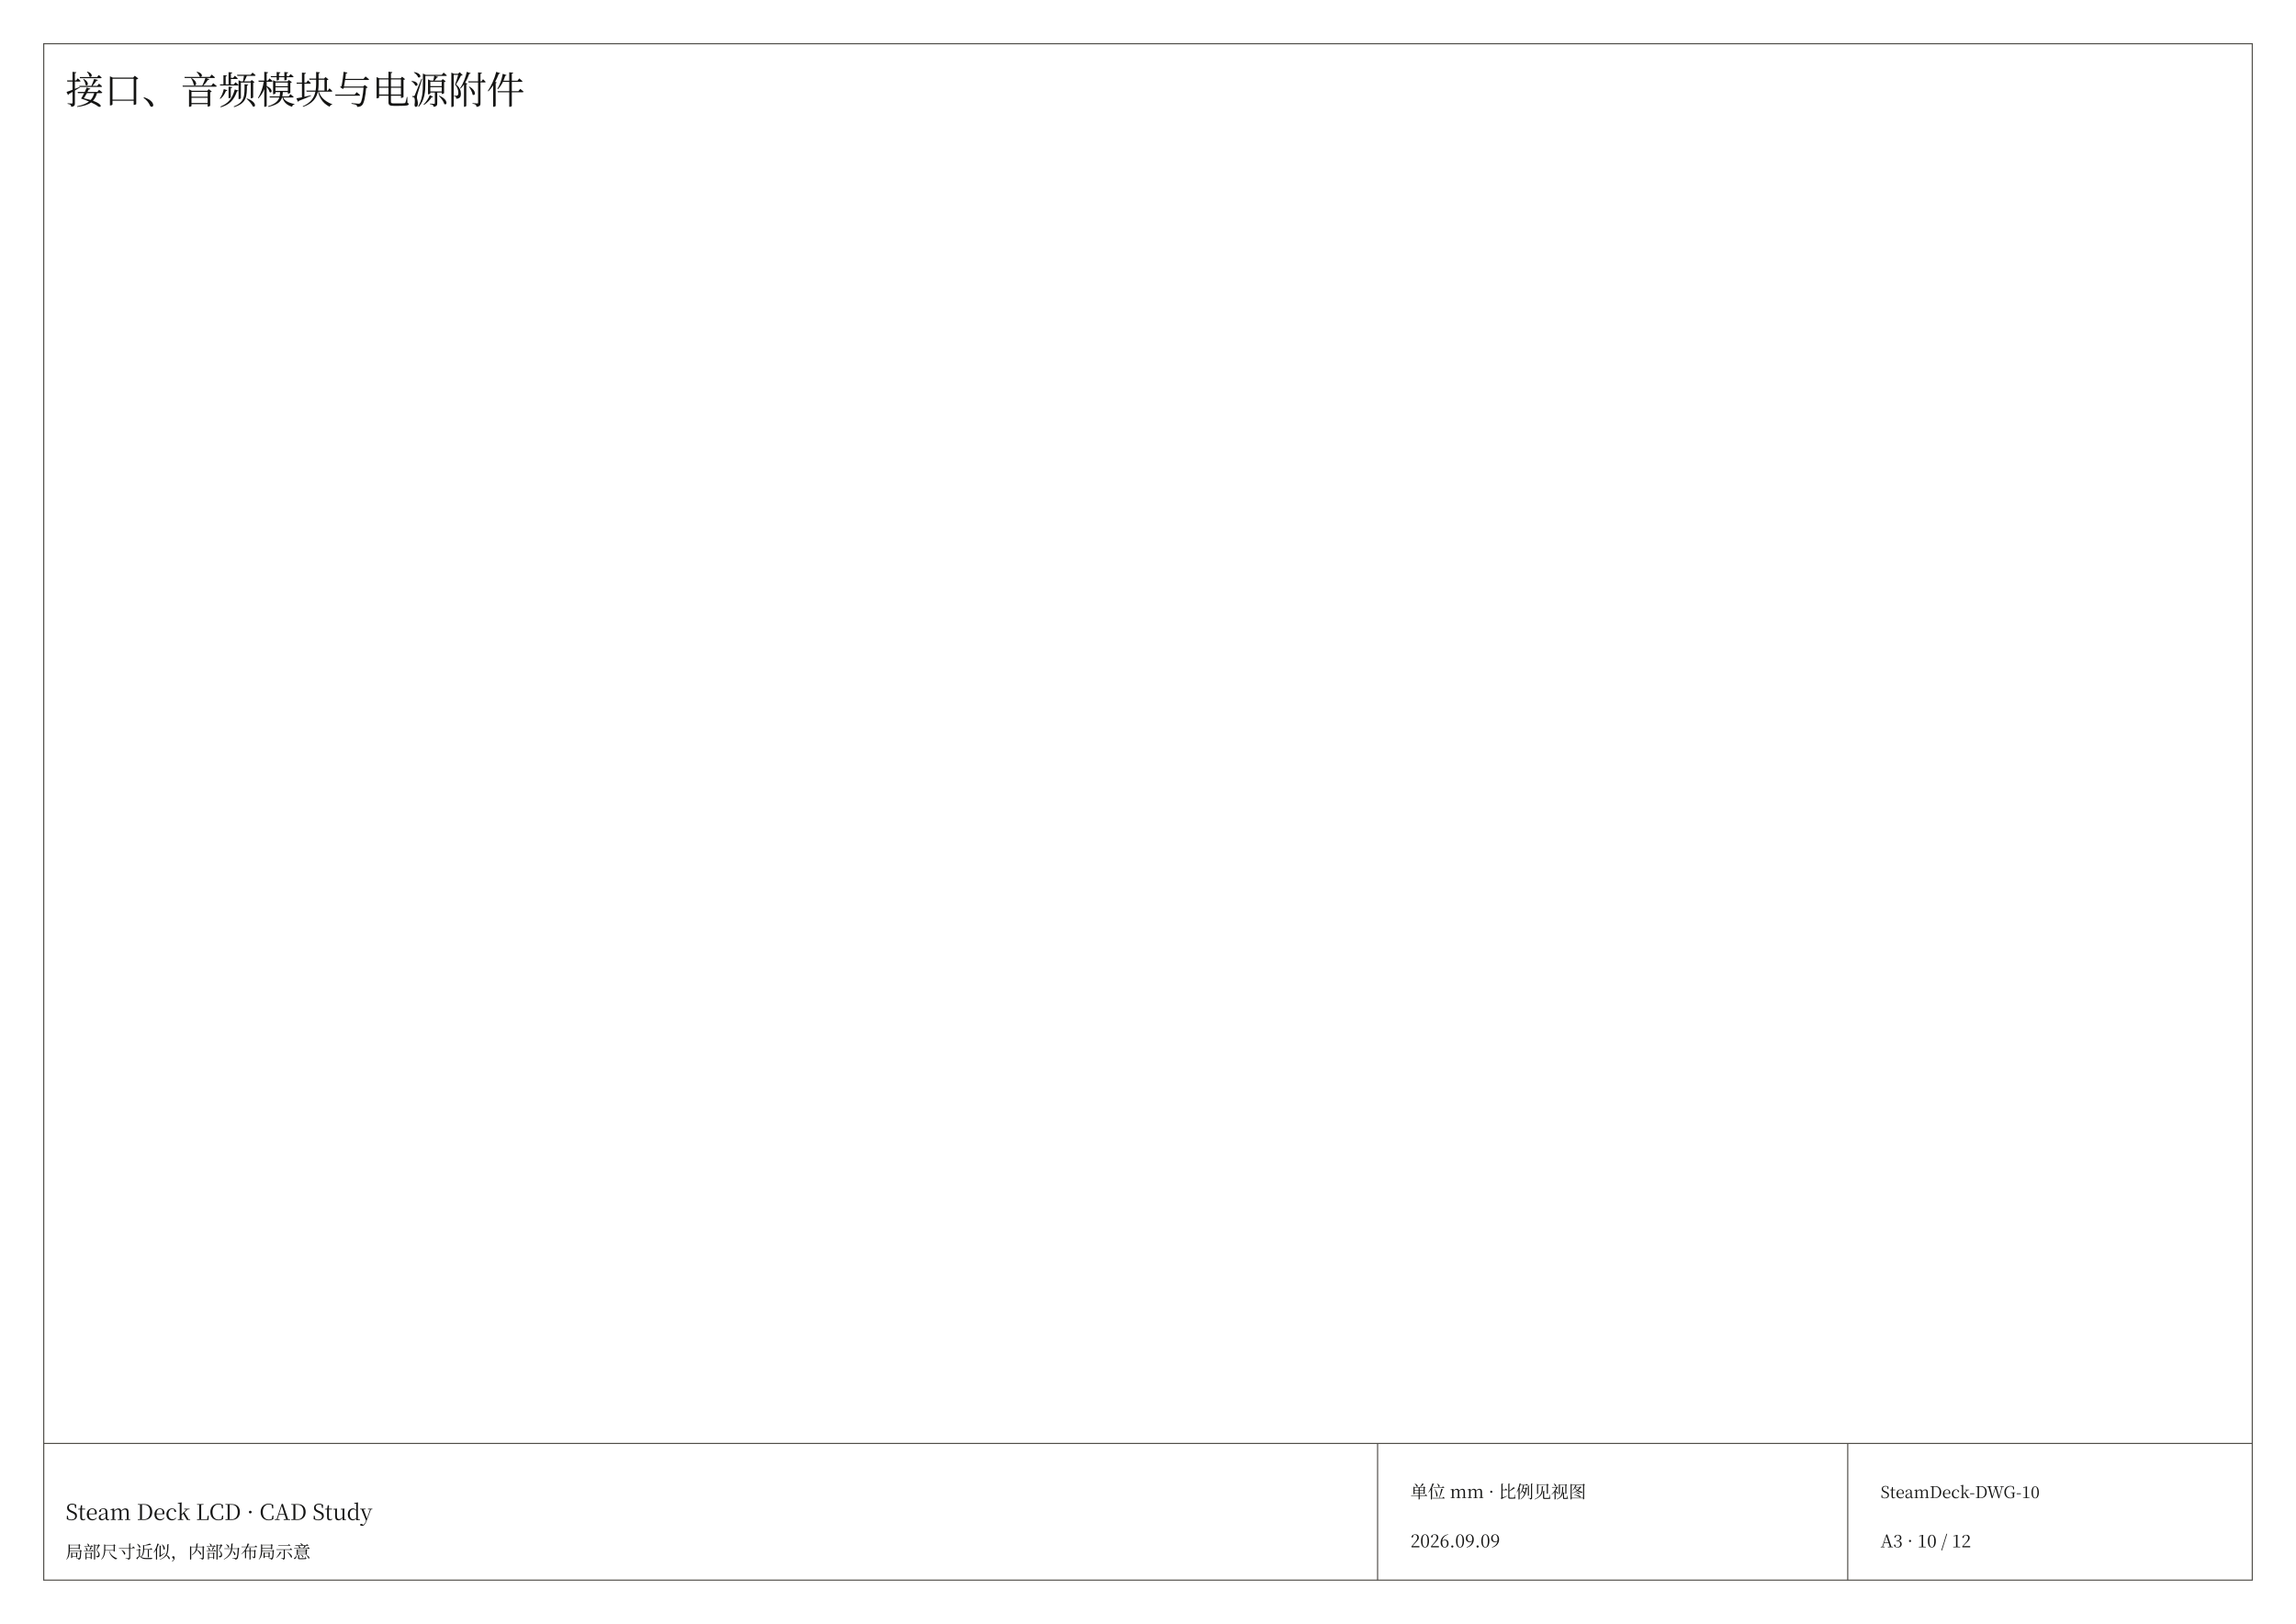
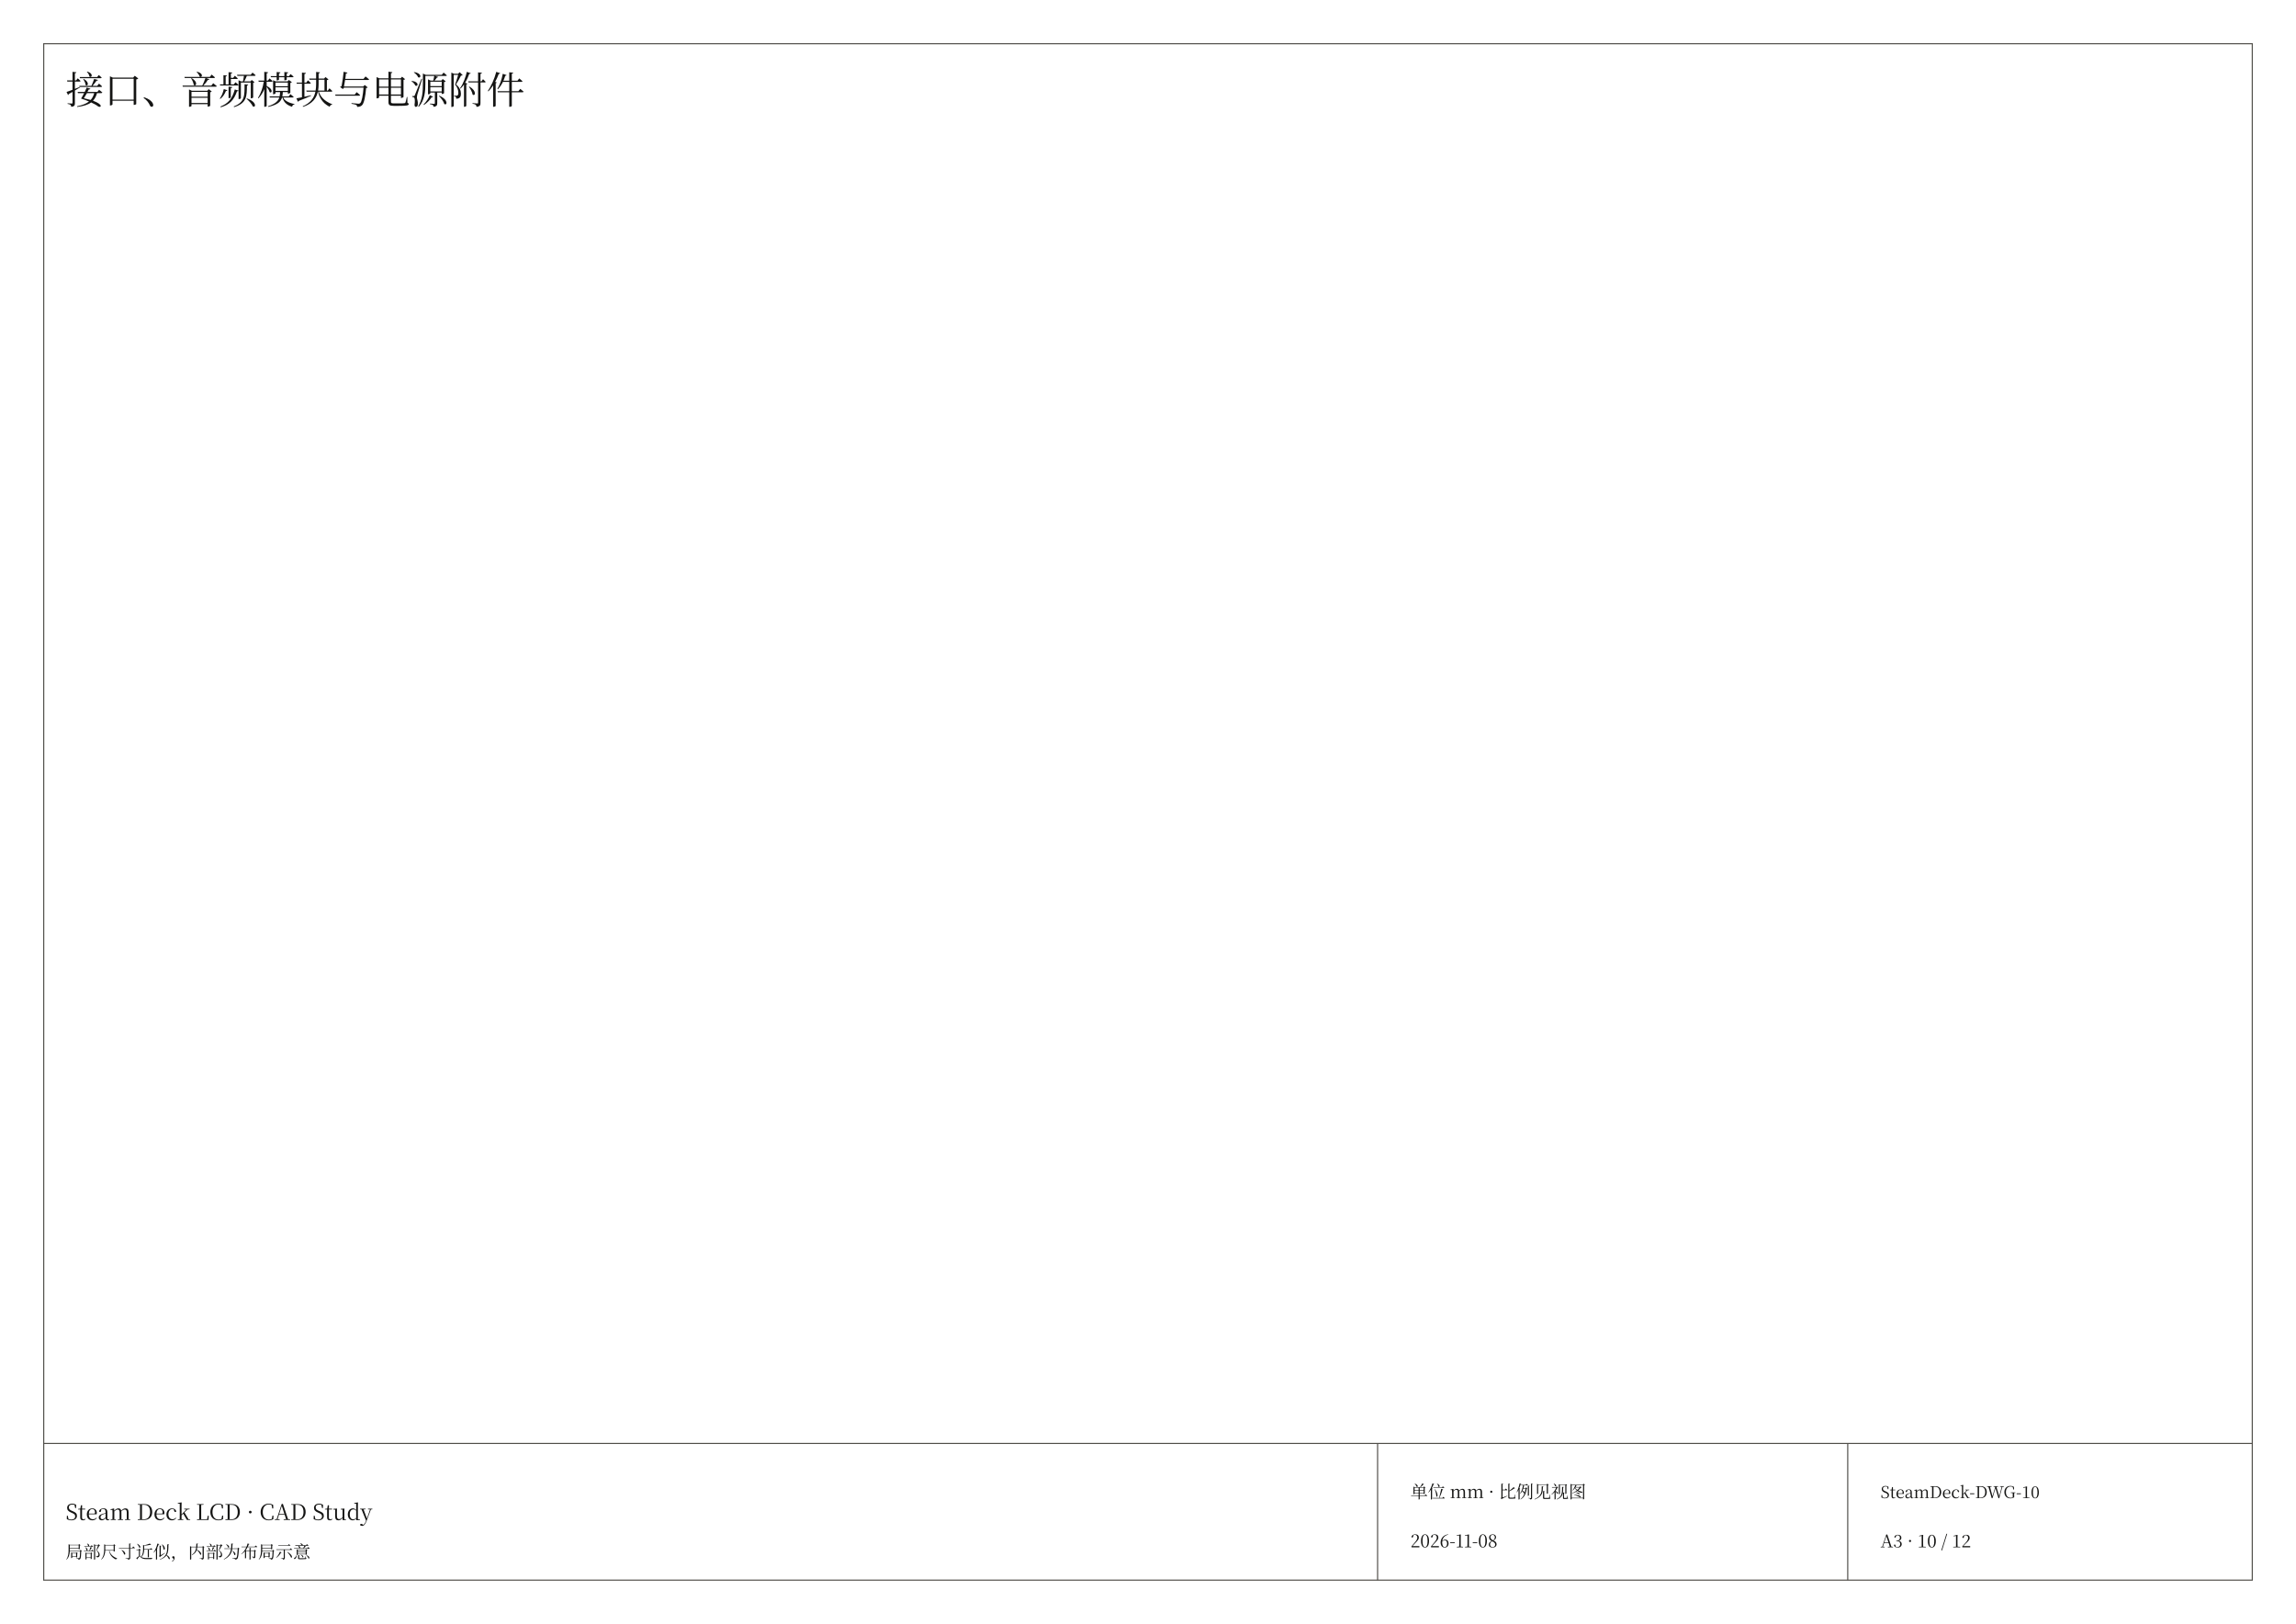
<svg xmlns="http://www.w3.org/2000/svg" width="420mm" height="297mm" viewBox="0 0 420 297">
  <g fill="none" stroke="#504e49" stroke-width=".2">
    <rect x="8" y="8" width="404" height="281" />
    <path d="M 8 264 H 412 M 252 264 V 289 M 338 264 V 289" />
  </g>
  <g font-family="Noto Serif CJK SC" fill="#141413">
    <text x="12" y="19" font-size="7.0">接口、音频模块与电源附件</text>
    <text x="12" y="278" font-size="4.0">Steam Deck LCD · CAD Study</text>
    <text x="12" y="285" font-size="3.2">局部尺寸近似，内部为布局示意</text>
    <text x="258" y="274" font-size="3.2">单位 mm · 比例见视图</text>
-     <text x="258" y="283" font-size="3.2">2026.09.09</text>
+     <text x="258" y="283" font-size="3.2">2026-11-08</text>
    <text x="344" y="274" font-size="3.0">SteamDeck-DWG-10</text>
    <text x="344" y="283" font-size="3.2">A3 · 10 / 12</text>
  </g>
</svg>
